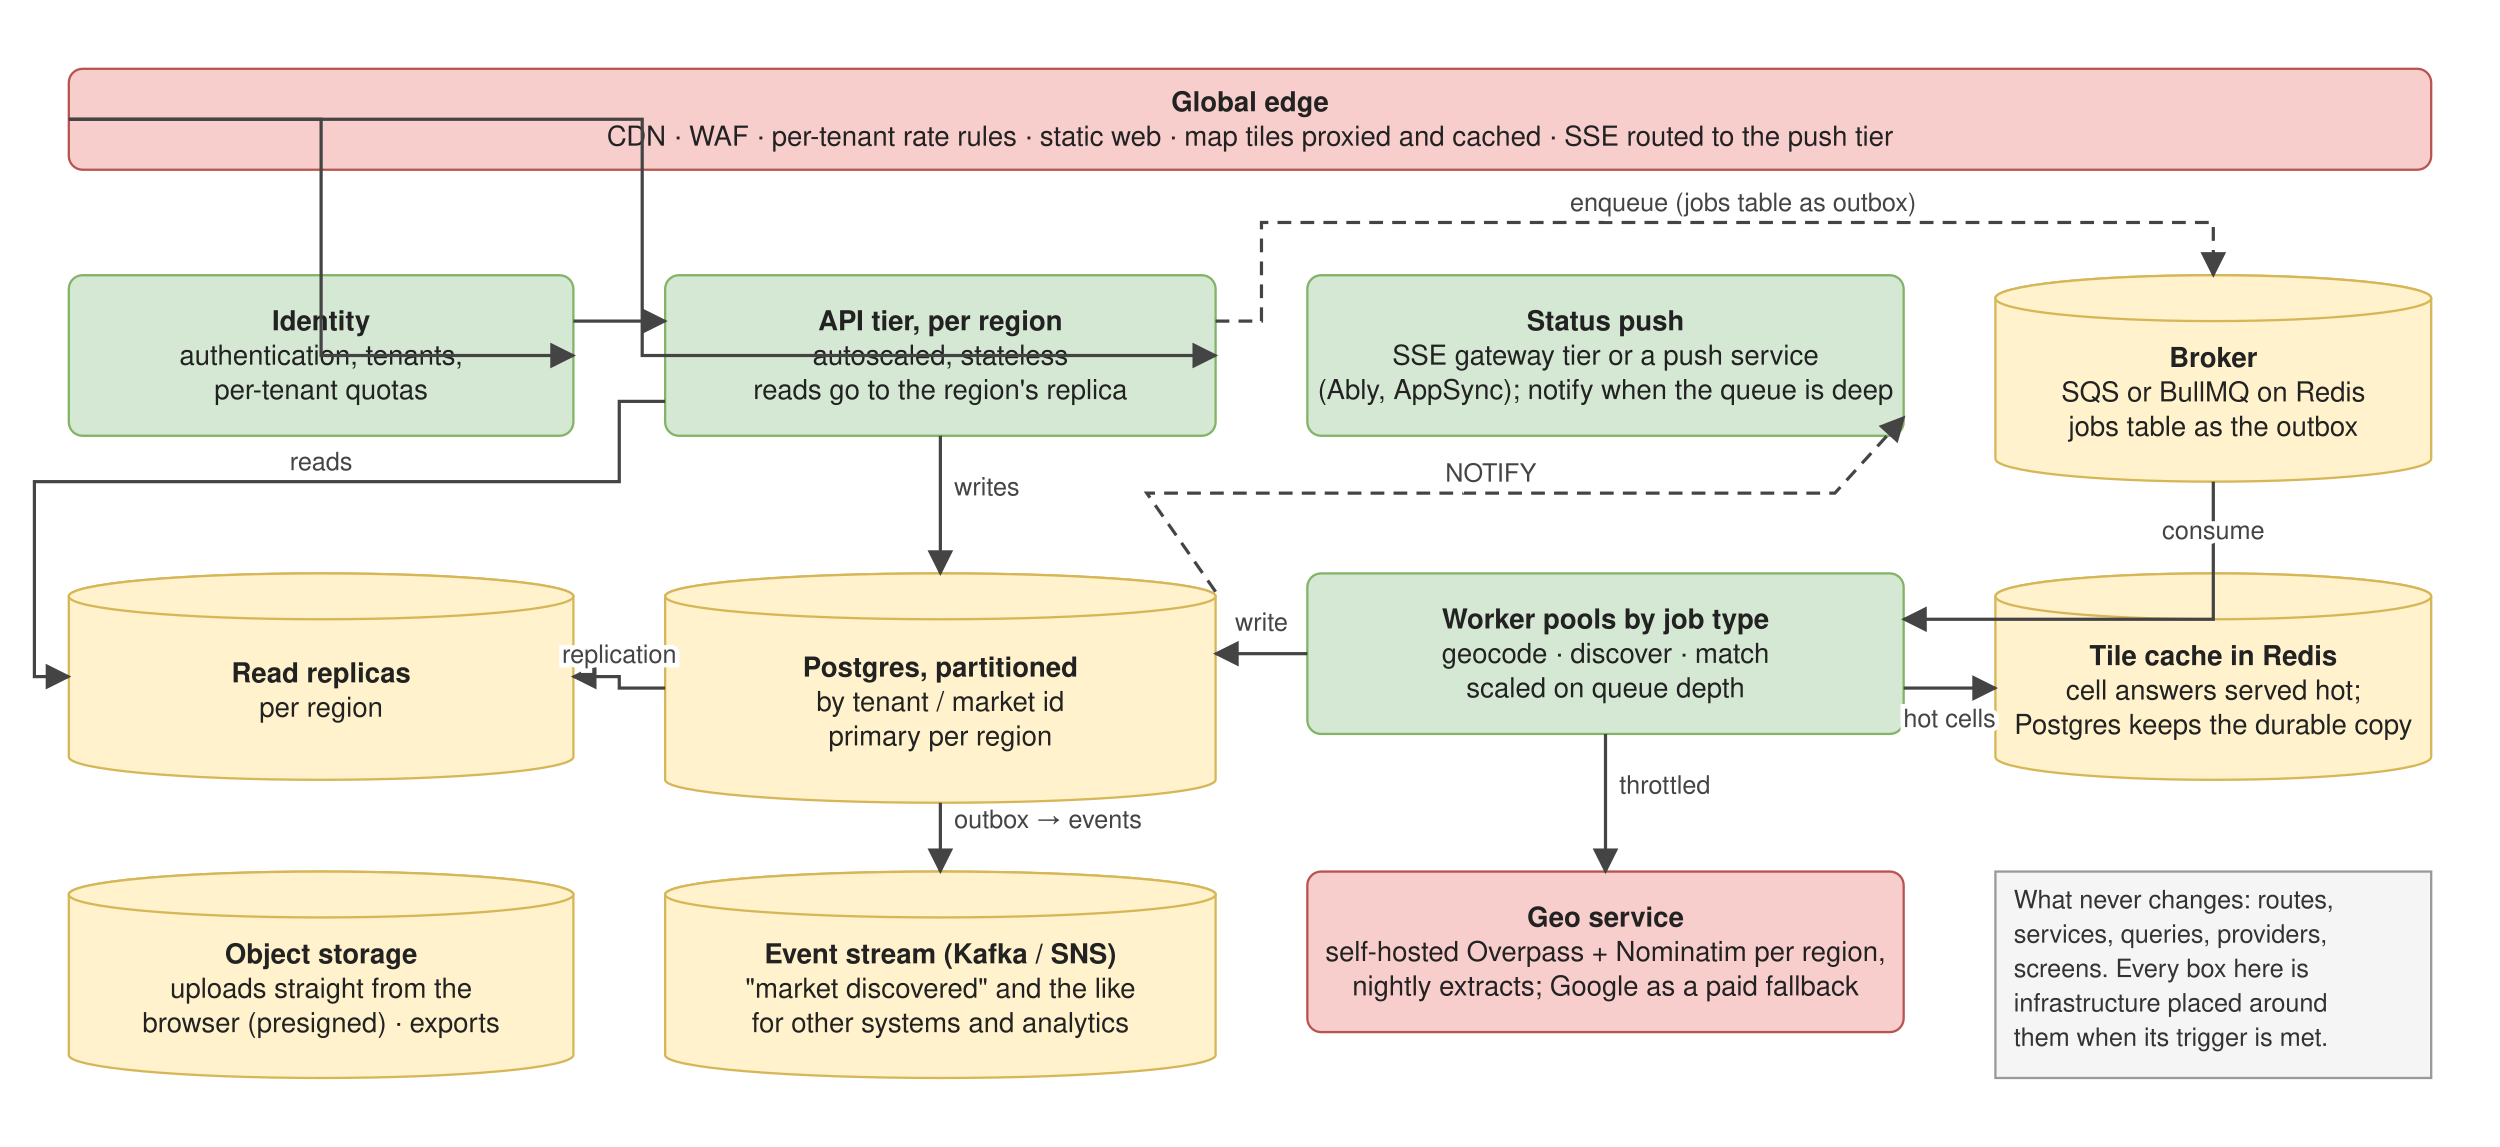
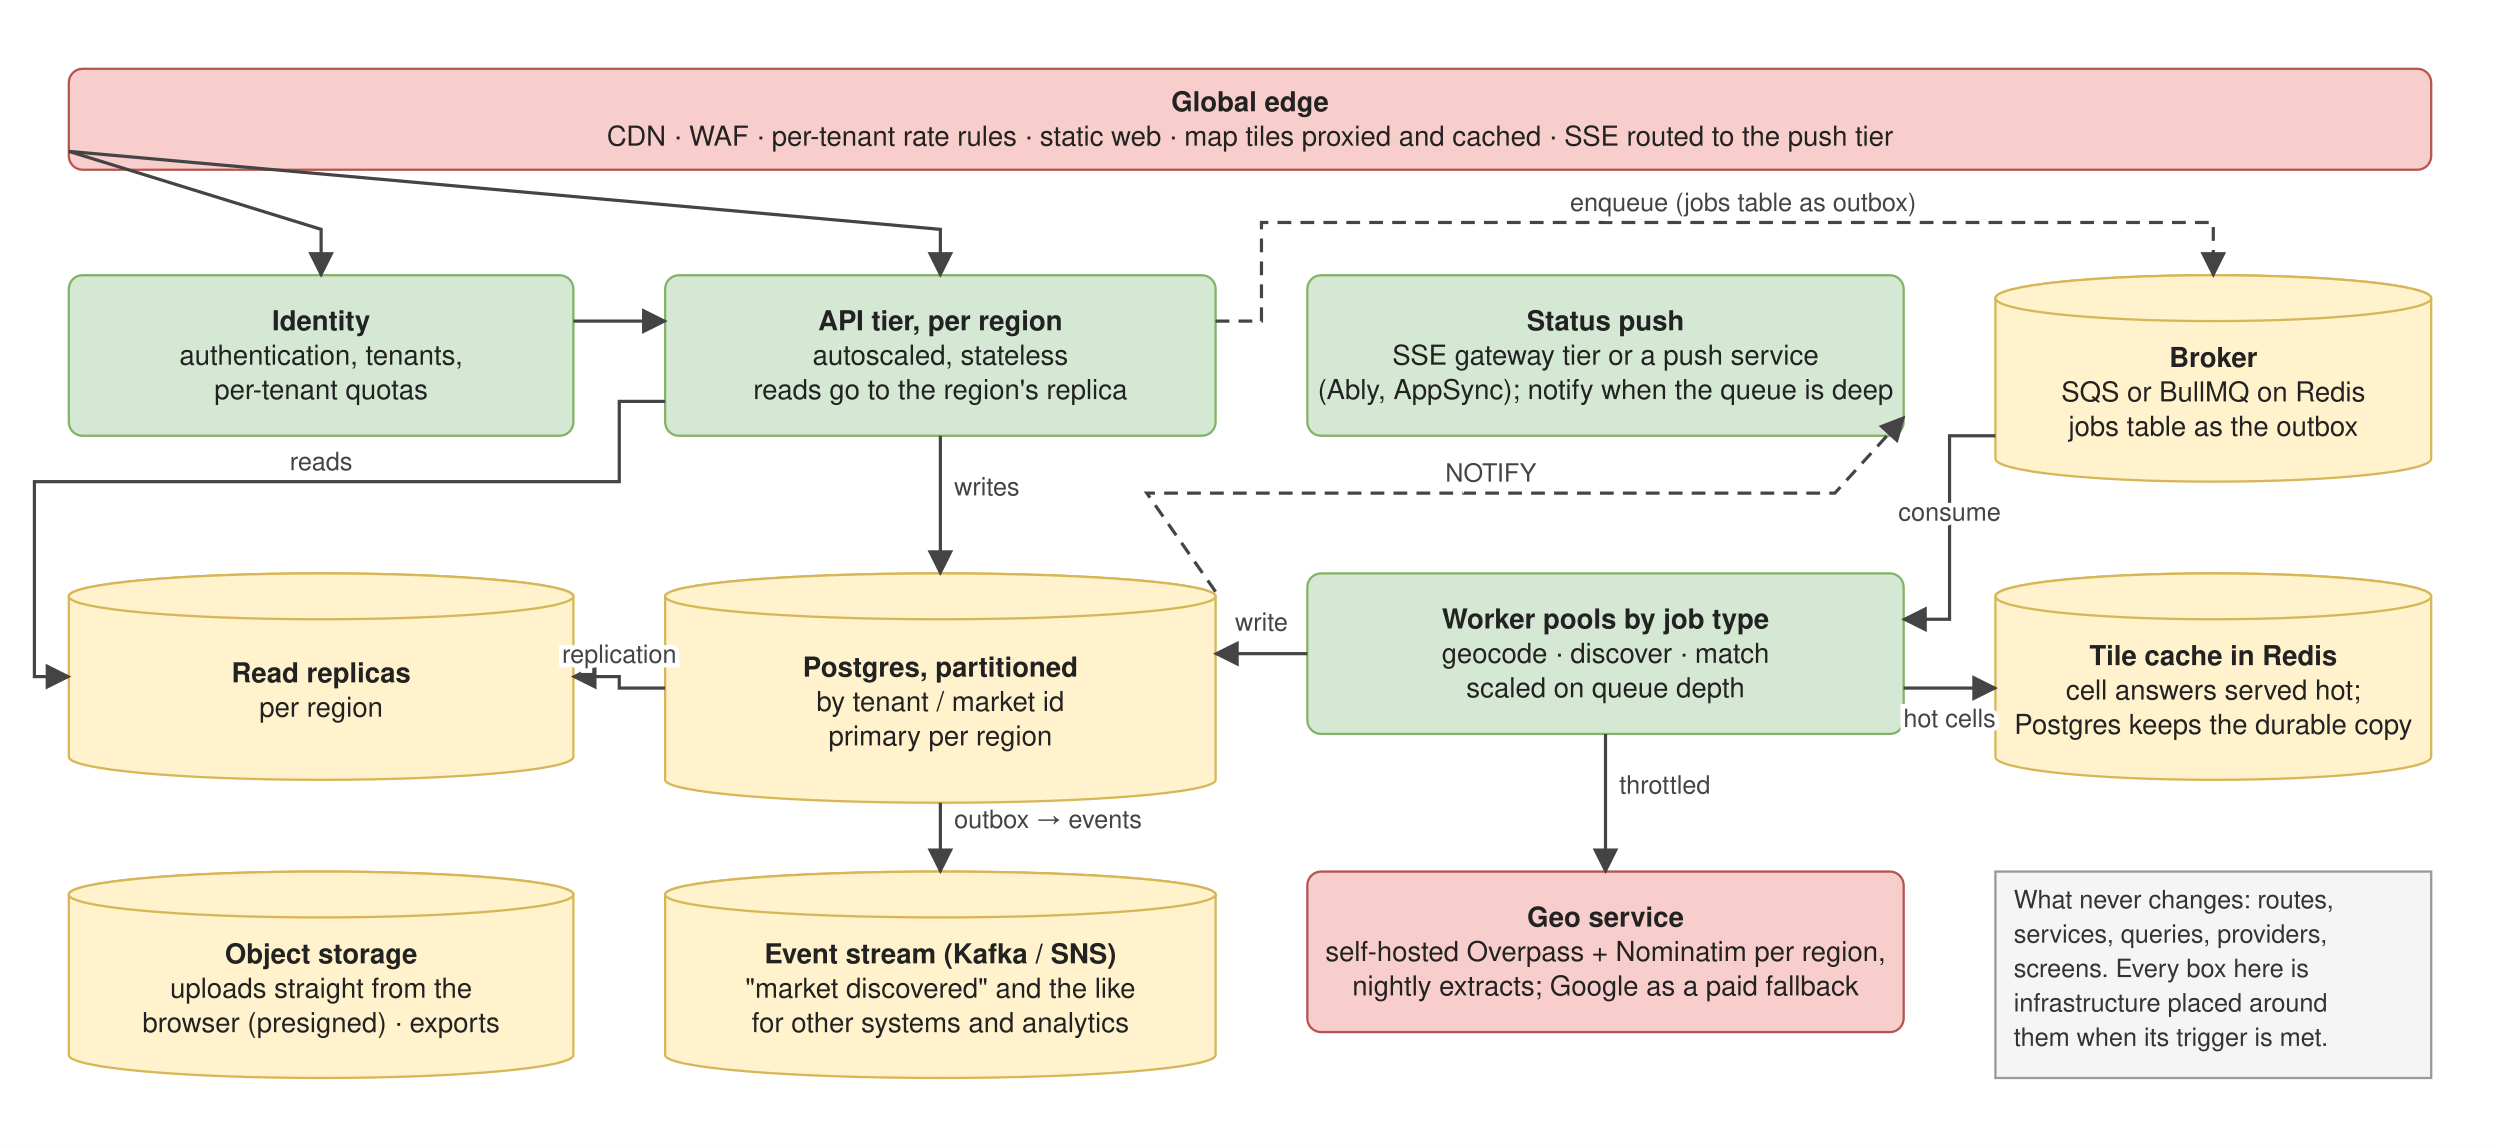
<svg xmlns="http://www.w3.org/2000/svg" width="1090" height="500" viewBox="0 0 1090 500" font-family="Helvetica, Arial, sans-serif" font-size="12">
  <defs>
    <marker id="arrow" viewBox="0 0 10 10" refX="9" refY="5" markerWidth="8" markerHeight="8" orient="auto-start-reverse">
      <path d="M0,0 L10,5 L0,10 z" fill="#444" />
    </marker>
  </defs>
  <rect width="1090" height="500" fill="#ffffff" />
  <rect x="30" y="30" width="1030" height="44" rx="6" fill="#f8cecc" stroke="#b85450" />
  <text x="545.0" y="48.5" text-anchor="middle" font-size="12" font-weight="bold" fill="#222">Global edge</text>
  <text x="545.0" y="63.5" text-anchor="middle" font-size="12" font-weight="normal" fill="#222">CDN · WAF · per-tenant rate rules · static web · map tiles proxied and cached · SSE routed to the push tier</text>
  <rect x="30" y="120" width="220" height="70" rx="6" fill="#d5e8d4" stroke="#82b366" />
  <text x="140.0" y="144.0" text-anchor="middle" font-size="12" font-weight="bold" fill="#222">Identity</text>
  <text x="140.0" y="159.0" text-anchor="middle" font-size="12" font-weight="normal" fill="#222">authentication, tenants,</text>
  <text x="140.0" y="174.0" text-anchor="middle" font-size="12" font-weight="normal" fill="#222">per-tenant quotas</text>
  <rect x="290" y="120" width="240" height="70" rx="6" fill="#d5e8d4" stroke="#82b366" />
  <text x="410.0" y="144.0" text-anchor="middle" font-size="12" font-weight="bold" fill="#222">API tier, per region</text>
  <text x="410.0" y="159.0" text-anchor="middle" font-size="12" font-weight="normal" fill="#222">autoscaled, stateless</text>
  <text x="410.0" y="174.0" text-anchor="middle" font-size="12" font-weight="normal" fill="#222">reads go to the region's replica</text>
  <rect x="570" y="120" width="260" height="70" rx="6" fill="#d5e8d4" stroke="#82b366" />
  <text x="700.0" y="144.0" text-anchor="middle" font-size="12" font-weight="bold" fill="#222">Status push</text>
  <text x="700.0" y="159.0" text-anchor="middle" font-size="12" font-weight="normal" fill="#222">SSE gateway tier or a push service</text>
  <text x="700.0" y="174.0" text-anchor="middle" font-size="12" font-weight="normal" fill="#222">(Ably, AppSync); notify when the queue is deep</text>
  <path d="M870,130 a95.0,10 0 1,1 190,0 v70 a95.0,10 0 1,1 -190,0 z" fill="#fff2cc" stroke="#d6b656" />
  <ellipse cx="965.0" cy="130" rx="95.0" ry="10" fill="#fff2cc" stroke="#d6b656" />
  <text x="965.0" y="160.0" text-anchor="middle" font-size="12" font-weight="bold" fill="#222">Broker</text>
  <text x="965.0" y="175.0" text-anchor="middle" font-size="12" font-weight="normal" fill="#222">SQS or BullMQ on Redis</text>
  <text x="965.0" y="190.0" text-anchor="middle" font-size="12" font-weight="normal" fill="#222">jobs table as the outbox</text>
  <path d="M30,260 a110.0,10 0 1,1 220,0 v70 a110.0,10 0 1,1 -220,0 z" fill="#fff2cc" stroke="#d6b656" />
  <ellipse cx="140.0" cy="260" rx="110.0" ry="10" fill="#fff2cc" stroke="#d6b656" />
  <text x="140.0" y="297.5" text-anchor="middle" font-size="12" font-weight="bold" fill="#222">Read replicas</text>
  <text x="140.0" y="312.5" text-anchor="middle" font-size="12" font-weight="normal" fill="#222">per region</text>
  <path d="M290,260 a120.0,10 0 1,1 240,0 v80 a120.0,10 0 1,1 -240,0 z" fill="#fff2cc" stroke="#d6b656" />
  <ellipse cx="410.0" cy="260" rx="120.0" ry="10" fill="#fff2cc" stroke="#d6b656" />
  <text x="410.0" y="295.0" text-anchor="middle" font-size="12" font-weight="bold" fill="#222">Postgres, partitioned</text>
  <text x="410.0" y="310.0" text-anchor="middle" font-size="12" font-weight="normal" fill="#222">by tenant / market id</text>
  <text x="410.0" y="325.0" text-anchor="middle" font-size="12" font-weight="normal" fill="#222">primary per region</text>
  <rect x="570" y="250" width="260" height="70" rx="6" fill="#d5e8d4" stroke="#82b366" />
  <text x="700.0" y="274.0" text-anchor="middle" font-size="12" font-weight="bold" fill="#222">Worker pools by job type</text>
  <text x="700.0" y="289.0" text-anchor="middle" font-size="12" font-weight="normal" fill="#222">geocode · discover · match</text>
  <text x="700.0" y="304.0" text-anchor="middle" font-size="12" font-weight="normal" fill="#222">scaled on queue depth</text>
  <path d="M870,260 a95.0,10 0 1,1 190,0 v70 a95.0,10 0 1,1 -190,0 z" fill="#fff2cc" stroke="#d6b656" />
  <ellipse cx="965.0" cy="260" rx="95.0" ry="10" fill="#fff2cc" stroke="#d6b656" />
  <text x="965.0" y="290.0" text-anchor="middle" font-size="12" font-weight="bold" fill="#222">Tile cache in Redis</text>
  <text x="965.0" y="305.0" text-anchor="middle" font-size="12" font-weight="normal" fill="#222">cell answers served hot;</text>
  <text x="965.0" y="320.0" text-anchor="middle" font-size="12" font-weight="normal" fill="#222">Postgres keeps the durable copy</text>
  <path d="M30,390 a110.0,10 0 1,1 220,0 v70 a110.0,10 0 1,1 -220,0 z" fill="#fff2cc" stroke="#d6b656" />
  <ellipse cx="140.0" cy="390" rx="110.0" ry="10" fill="#fff2cc" stroke="#d6b656" />
  <text x="140.0" y="420.0" text-anchor="middle" font-size="12" font-weight="bold" fill="#222">Object storage</text>
  <text x="140.0" y="435.0" text-anchor="middle" font-size="12" font-weight="normal" fill="#222">uploads straight from the</text>
  <text x="140.0" y="450.0" text-anchor="middle" font-size="12" font-weight="normal" fill="#222">browser (presigned) · exports</text>
  <path d="M290,390 a120.0,10 0 1,1 240,0 v70 a120.0,10 0 1,1 -240,0 z" fill="#fff2cc" stroke="#d6b656" />
  <ellipse cx="410.0" cy="390" rx="120.0" ry="10" fill="#fff2cc" stroke="#d6b656" />
  <text x="410.0" y="420.0" text-anchor="middle" font-size="12" font-weight="bold" fill="#222">Event stream (Kafka / SNS)</text>
  <text x="410.0" y="435.0" text-anchor="middle" font-size="12" font-weight="normal" fill="#222">"market discovered" and the like</text>
  <text x="410.0" y="450.0" text-anchor="middle" font-size="12" font-weight="normal" fill="#222">for other systems and analytics</text>
  <rect x="570" y="380" width="260" height="70" rx="6" fill="#f8cecc" stroke="#b85450" />
  <text x="700.0" y="404.0" text-anchor="middle" font-size="12" font-weight="bold" fill="#222">Geo service</text>
  <text x="700.0" y="419.0" text-anchor="middle" font-size="12" font-weight="normal" fill="#222">self-hosted Overpass + Nominatim per region,</text>
  <text x="700.0" y="434.0" text-anchor="middle" font-size="12" font-weight="normal" fill="#222">nightly extracts; Google as a paid fallback</text>
  <rect x="870" y="380" width="190" height="90" rx="0" fill="#f5f5f5" stroke="#999999" />
  <text x="878" y="396" font-size="11" fill="#333">What never changes: routes,</text>
  <text x="878" y="411" font-size="11" fill="#333">services, queries, providers,</text>
  <text x="878" y="426" font-size="11" fill="#333">screens. Every box here is</text>
  <text x="878" y="441" font-size="11" fill="#333">infrastructure placed around</text>
  <text x="878" y="456" font-size="11" fill="#333">them when its trigger is met.</text>
-   <path d="M30,52.0 H140.0 V155.0 H250" fill="none" stroke="#444" stroke-width="1.4" marker-end="url(#arrow)" />
-   <path d="M30,52.0 H280.0 V155.0 H530" fill="none" stroke="#444" stroke-width="1.4" marker-end="url(#arrow)" />
+   <path d="M30,66 L140,100 L140,120" fill="none" stroke="#444" stroke-width="1.4" marker-end="url(#arrow)" />
+   <path d="M30,66 L410,100 L410,120" fill="none" stroke="#444" stroke-width="1.4" marker-end="url(#arrow)" />
  <path d="M250,140.0 H270.0 V140.0 H290" fill="none" stroke="#444" stroke-width="1.4" marker-end="url(#arrow)" />
  <path d="M410.0,190 V220.0 H410.0 V250" fill="none" stroke="#444" stroke-width="1.4" marker-end="url(#arrow)" />
  <text x="416.0" y="216.0" text-anchor="start" font-size="11" fill="#444" stroke="#fff" stroke-width="4" paint-order="stroke">writes</text>
  <path d="M290,175 L270,175 L270,210 L15,210 L15,295 L30,295" fill="none" stroke="#444" stroke-width="1.4" marker-end="url(#arrow)" />
  <text x="140" y="205" text-anchor="middle" font-size="11" fill="#444" stroke="#fff" stroke-width="4" paint-order="stroke">reads</text>
  <path d="M530,140 L550,140 L550,97 L965,97 L965,120" fill="none" stroke="#444" stroke-width="1.4" marker-end="url(#arrow)" stroke-dasharray="6 4" />
  <text x="760" y="92" text-anchor="middle" font-size="11" fill="#444" stroke="#fff" stroke-width="4" paint-order="stroke">enqueue (jobs table as outbox)</text>
-   <path d="M965,210 L965,270 L850,270 L830,270" fill="none" stroke="#444" stroke-width="1.4" marker-end="url(#arrow)" />
-   <text x="965" y="235" text-anchor="middle" font-size="11" fill="#444" stroke="#fff" stroke-width="4" paint-order="stroke">consume</text>
+   <path d="M870,190 L850,190 L850,270 L830,270" fill="none" stroke="#444" stroke-width="1.4" marker-end="url(#arrow)" />
+   <text x="850" y="227" text-anchor="middle" font-size="11" fill="#444" stroke="#fff" stroke-width="4" paint-order="stroke">consume</text>
  <path d="M830,300 L850,300 L870,300" fill="none" stroke="#444" stroke-width="1.4" marker-end="url(#arrow)" />
  <text x="850" y="317" text-anchor="middle" font-size="11" fill="#444" stroke="#fff" stroke-width="4" paint-order="stroke">hot cells</text>
  <path d="M570,285 L550,285 L530,285" fill="none" stroke="#444" stroke-width="1.4" marker-end="url(#arrow)" />
  <text x="550" y="275" text-anchor="middle" font-size="11" fill="#444" stroke="#fff" stroke-width="4" paint-order="stroke">write</text>
  <path d="M700.0,320 V350.0 H700.0 V380" fill="none" stroke="#444" stroke-width="1.4" marker-end="url(#arrow)" />
  <text x="706.0" y="346.0" text-anchor="start" font-size="11" fill="#444" stroke="#fff" stroke-width="4" paint-order="stroke">throttled</text>
  <path d="M290,300.0 H270.0 V295.0 H250" fill="none" stroke="#444" stroke-width="1.4" marker-end="url(#arrow)" />
  <text x="270.0" y="289.0" text-anchor="middle" font-size="11" fill="#444" stroke="#fff" stroke-width="4" paint-order="stroke">replication</text>
  <path d="M410.0,350 V365.0 H410.0 V380" fill="none" stroke="#444" stroke-width="1.4" marker-end="url(#arrow)" />
  <text x="416.0" y="361.0" text-anchor="start" font-size="11" fill="#444" stroke="#fff" stroke-width="4" paint-order="stroke">outbox → events</text>
  <path d="M530,258 L500,215 L800,215 L830,182" fill="none" stroke="#444" stroke-width="1.4" marker-end="url(#arrow)" stroke-dasharray="6 4" />
  <text x="650" y="210" text-anchor="middle" font-size="11" fill="#444" stroke="#fff" stroke-width="4" paint-order="stroke">NOTIFY</text>
</svg>
